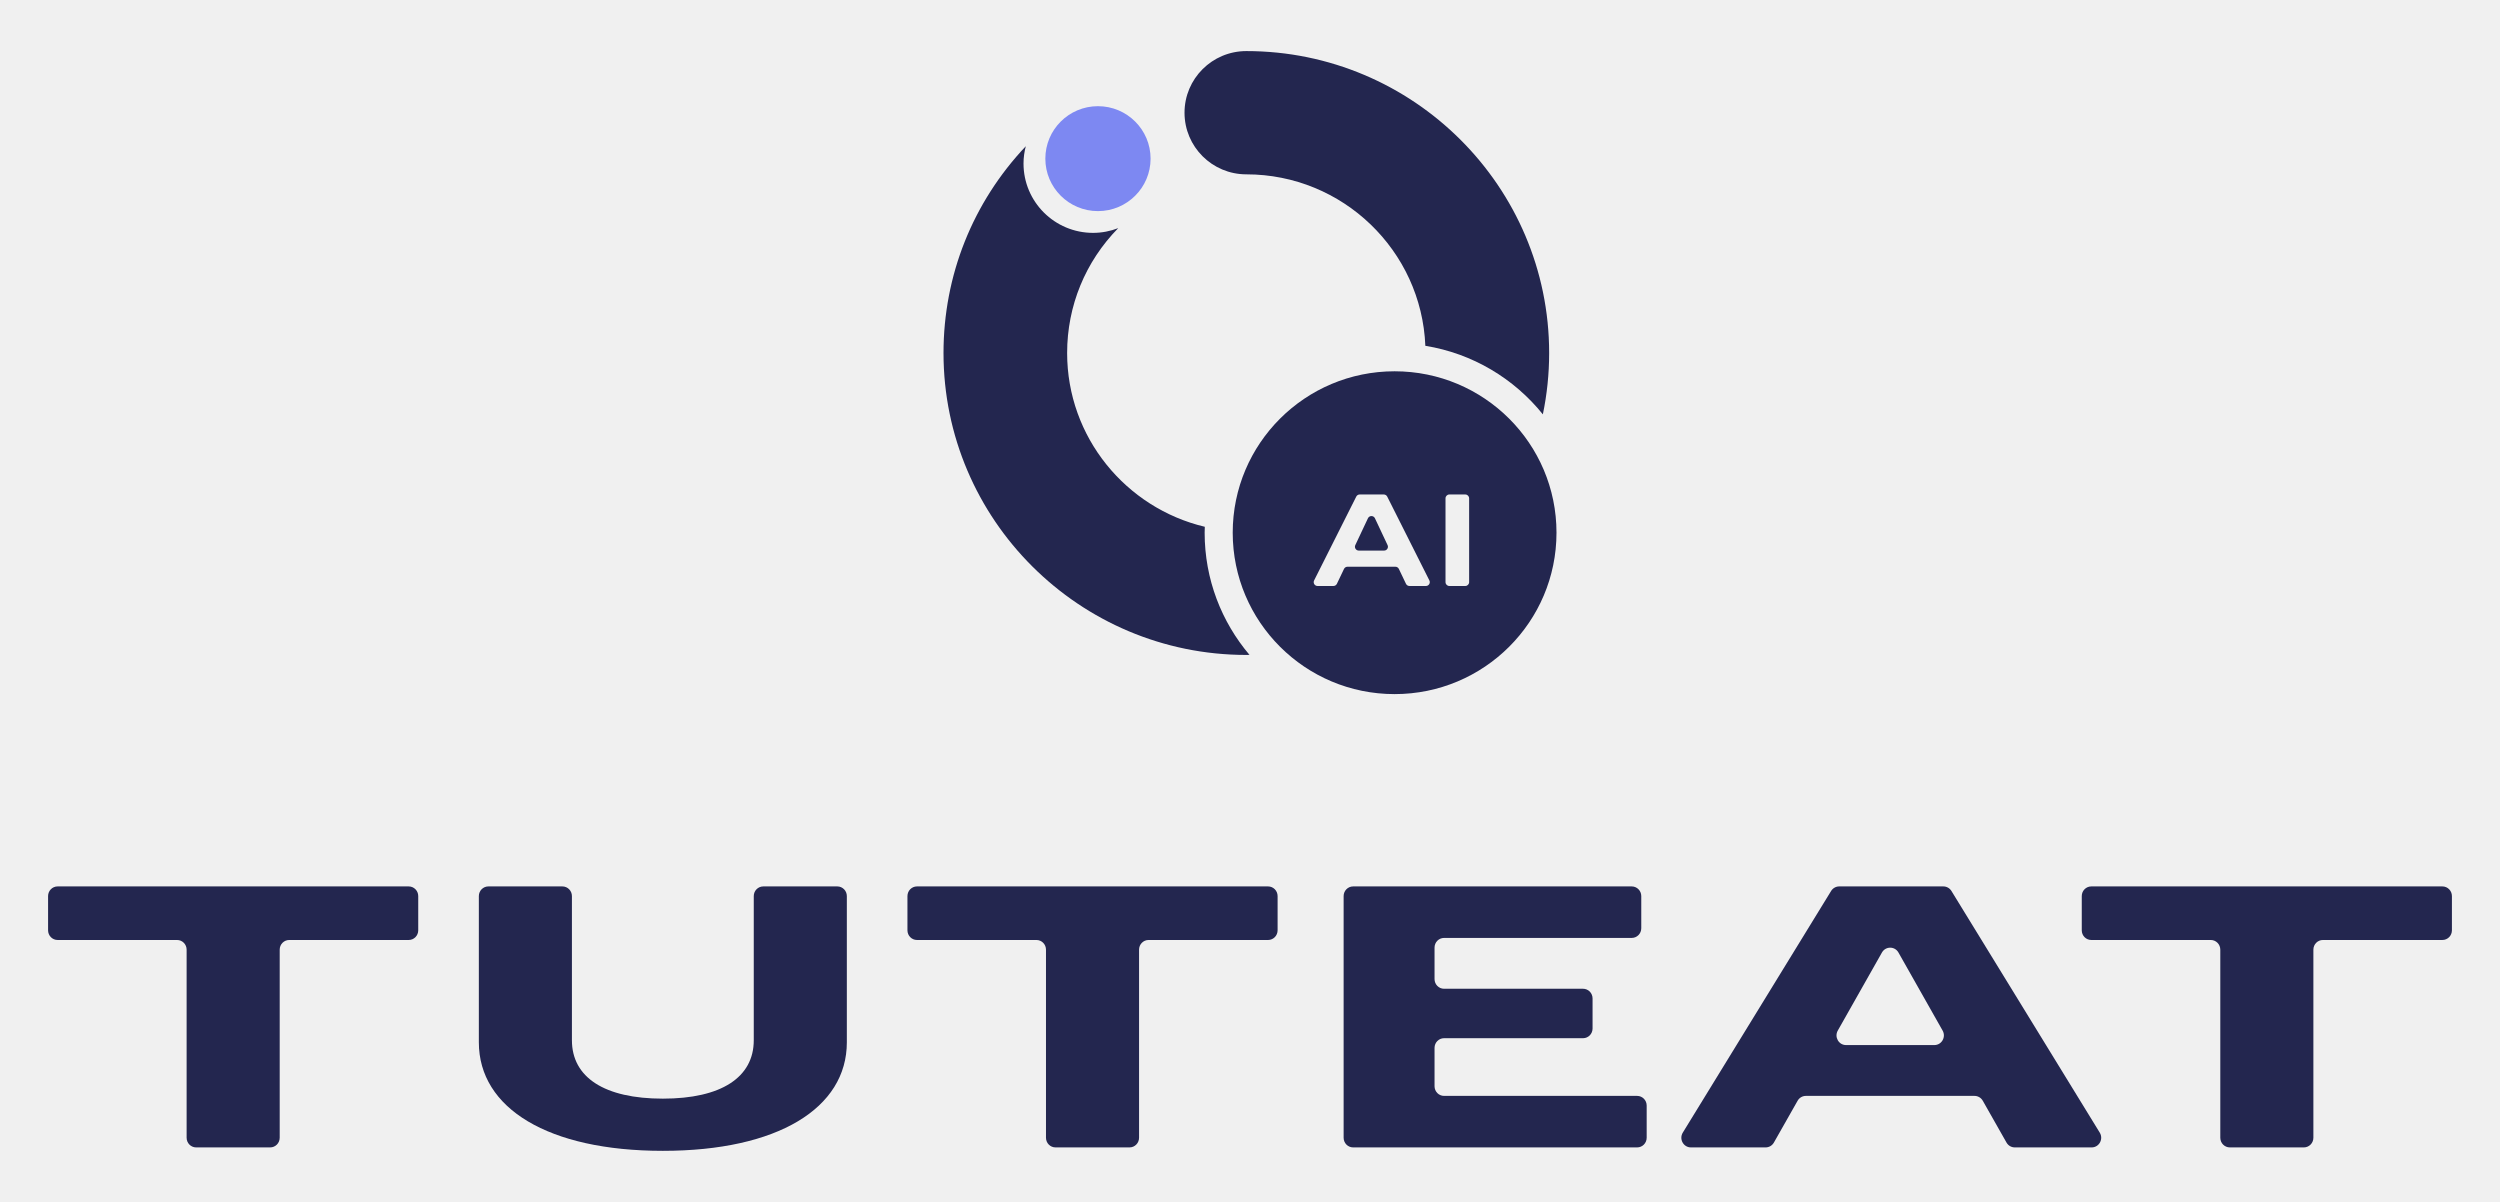
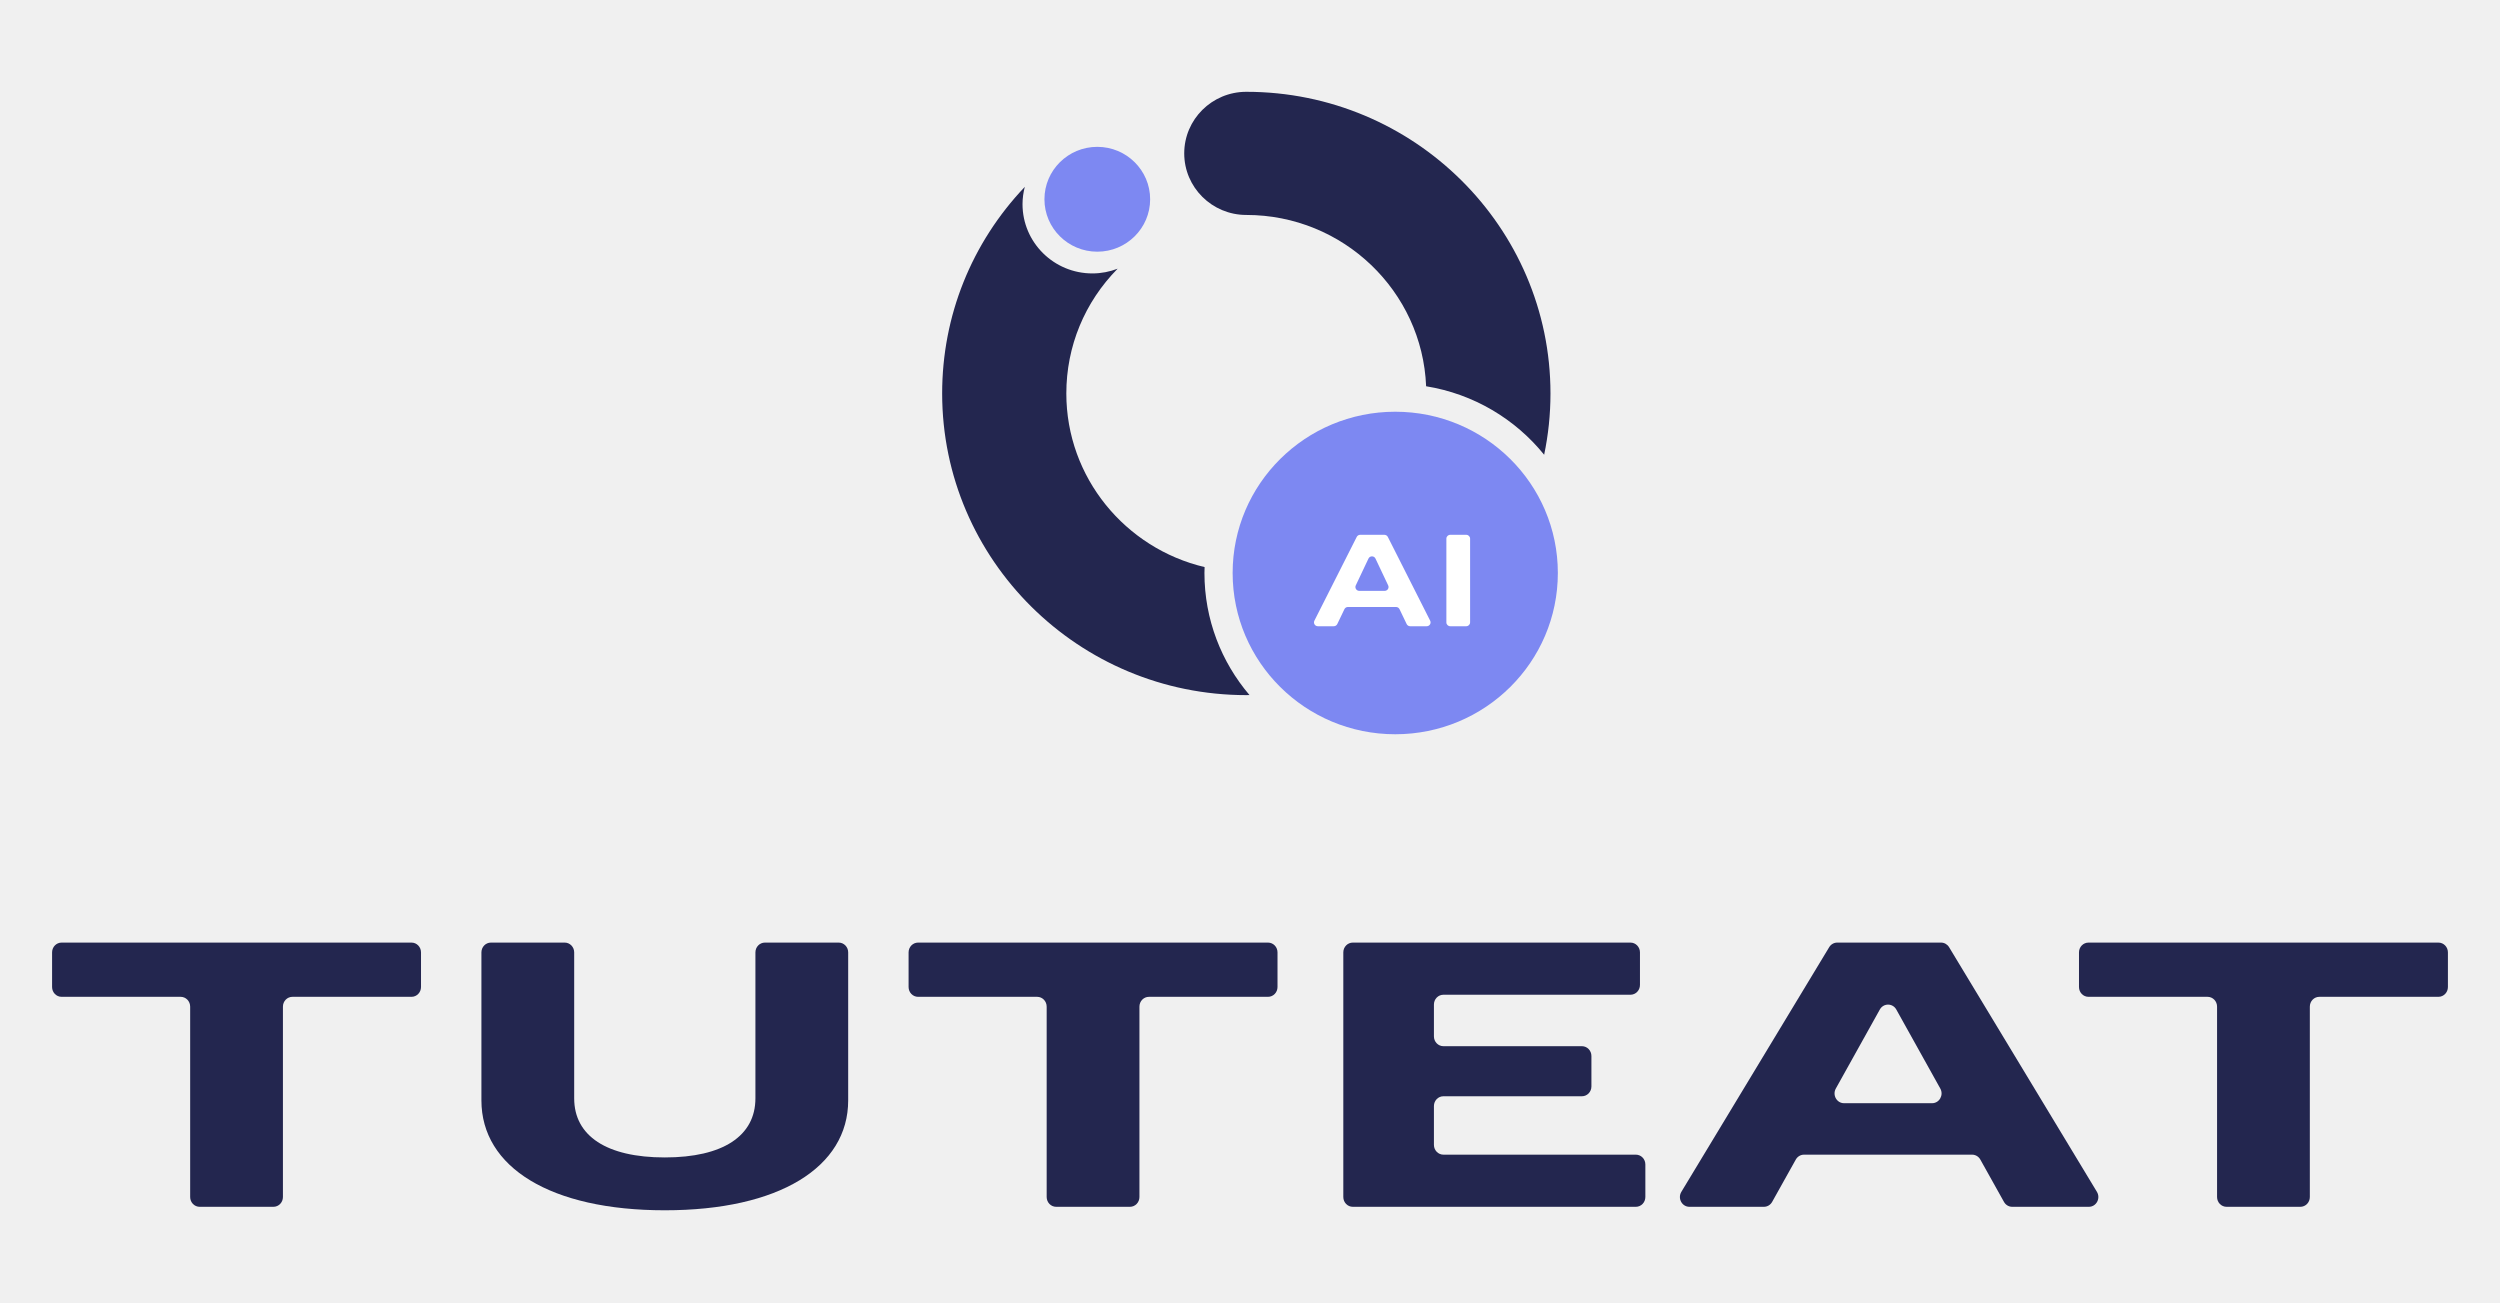
- <svg xmlns="http://www.w3.org/2000/svg" width="416" height="200" viewBox="0 0 416 200" fill="none">
-   <path d="M182.701 35.129C187.537 35.129 191.457 31.22 191.457 26.399C191.457 21.577 187.537 17.669 182.701 17.669C177.865 17.669 173.945 21.577 173.945 26.399C173.945 31.22 177.865 35.129 182.701 35.129Z" fill="#7D88F2" />
-   <path d="M207.39 29.011C223.428 29.011 236.543 41.703 237.177 57.542C245.054 58.821 251.95 63.001 256.731 68.948C257.417 65.651 257.779 62.238 257.779 58.741C257.779 31.038 235.174 8.5 207.39 8.5C201.709 8.5 197.104 13.091 197.104 18.755C197.104 24.419 201.709 29.011 207.39 29.011Z" fill="#23264F" />
-   <path d="M200.453 88.641C200.453 88.311 200.468 87.984 200.478 87.656C187.359 84.539 177.571 72.762 177.571 58.741C177.571 50.911 180.592 43.546 186.075 37.959C184.775 38.463 183.366 38.75 181.886 38.75C175.495 38.75 170.313 33.584 170.313 27.211C170.313 26.215 170.453 25.254 170.691 24.332C161.858 33.685 157 45.837 157 58.741C157 86.444 179.605 108.982 207.39 108.982C207.566 108.982 207.74 108.971 207.915 108.969C203.263 103.481 200.453 96.389 200.453 88.641Z" fill="#23264F" />
-   <path d="M228.788 86.239C228.557 85.749 227.858 85.749 227.627 86.239L225.522 90.707C225.323 91.131 225.633 91.618 226.103 91.618H230.312C230.781 91.618 231.092 91.131 230.892 90.707L228.788 86.239Z" fill="#23264F" />
-   <path d="M232.062 61.782C217.184 61.782 205.124 73.807 205.124 88.641C205.124 103.474 217.184 115.5 232.062 115.5C246.939 115.5 259 103.475 259 88.641C259 73.807 246.939 61.782 232.062 61.782ZM237.275 97.509H234.532C234.285 97.509 234.06 97.367 233.953 97.144L232.771 94.667C232.664 94.445 232.439 94.303 232.192 94.303H224.222C223.975 94.303 223.749 94.445 223.643 94.667L222.46 97.144C222.354 97.367 222.129 97.509 221.881 97.509H219.241C218.764 97.509 218.454 97.008 218.668 96.583L225.681 82.634C225.79 82.417 226.012 82.281 226.254 82.281H230.261C230.503 82.281 230.725 82.417 230.834 82.634L237.848 96.583C238.061 97.008 237.751 97.509 237.275 97.509ZM244.463 96.87C244.463 97.223 244.176 97.509 243.822 97.509H241.174C240.82 97.509 240.533 97.223 240.533 96.87V82.92C240.533 82.567 240.82 82.281 241.174 82.281H243.822C244.176 82.281 244.463 82.567 244.463 82.92V96.87Z" fill="#23264F" />
-   <path d="M68.01 156.414H48.127C47.252 156.414 46.542 157.135 46.542 158.023V189.319C46.542 190.208 45.832 190.929 44.957 190.929H32.638C31.763 190.929 31.053 190.208 31.053 189.319V158.023C31.053 157.135 30.343 156.414 29.468 156.414H9.585C8.71 156.414 8 155.693 8 154.805V149.109C8 148.221 8.71 147.5 9.585 147.5H68.01C68.885 147.5 69.595 148.221 69.595 149.109V154.805C69.595 155.693 68.885 156.414 68.01 156.414Z" fill="#23264F" />
-   <path d="M79.68 173.443V149.109C79.68 148.221 80.389 147.5 81.265 147.5H93.583C94.459 147.5 95.168 148.221 95.168 149.109V173.1C95.168 179.271 100.572 182.815 110.297 182.815C120.022 182.815 125.426 179.271 125.426 173.1V149.109C125.426 148.221 126.135 147.5 127.011 147.5H139.329C140.205 147.5 140.914 148.221 140.914 149.109V173.443C140.914 184.414 129.388 191.5 110.297 191.5C91.206 191.5 79.68 184.414 79.68 173.443Z" fill="#23264F" />
-   <path d="M211.008 156.414H191.125C190.25 156.414 189.54 157.135 189.54 158.023V189.319C189.54 190.208 188.831 190.929 187.955 190.929H175.637C174.761 190.929 174.052 190.208 174.052 189.319V158.023C174.052 157.135 173.342 156.414 172.466 156.414H152.584C151.708 156.414 150.999 155.693 150.999 154.805V149.109C150.999 148.221 151.708 147.5 152.584 147.5H211.008C211.884 147.5 212.593 148.221 212.593 149.109V154.805C212.593 155.693 211.884 156.414 211.008 156.414Z" fill="#23264F" />
-   <path d="M274.007 183.967V189.319C274.007 190.208 273.297 190.929 272.422 190.929H225.164C224.288 190.929 223.579 190.208 223.579 189.319V149.109C223.579 148.221 224.288 147.5 225.164 147.5H271.522C272.397 147.5 273.107 148.221 273.107 149.109V154.462C273.107 155.351 272.397 156.071 271.522 156.071H240.292C239.417 156.071 238.707 156.792 238.707 157.681V162.919C238.707 163.808 239.417 164.529 240.292 164.529H263.417C264.293 164.529 265.002 165.249 265.002 166.138V171.148C265.002 172.036 264.293 172.757 263.417 172.757H240.292C239.417 172.757 238.707 173.478 238.707 174.366V180.748C238.707 181.637 239.417 182.357 240.292 182.357H272.422C273.297 182.357 274.007 183.078 274.007 183.967Z" fill="#23264F" />
-   <path d="M328.56 182.357H300.496C299.929 182.357 299.405 182.665 299.122 183.163L295.174 190.123C294.891 190.621 294.368 190.929 293.801 190.929H281.364C280.119 190.929 279.36 189.54 280.018 188.468L304.698 148.258C304.987 147.787 305.496 147.5 306.043 147.5H323.374C323.921 147.5 324.43 147.787 324.719 148.258L349.398 188.468C350.056 189.54 349.297 190.929 348.053 190.929H335.256C334.689 190.929 334.165 190.621 333.882 190.123L329.934 183.163C329.651 182.665 329.127 182.357 328.56 182.357ZM323.25 171.489L315.903 158.501C315.294 157.424 313.763 157.424 313.154 158.501L305.807 171.489C305.2 172.562 305.962 173.9 307.181 173.9H321.876C323.094 173.9 323.857 172.562 323.25 171.489Z" fill="#23264F" />
-   <path d="M406.415 156.414H386.532C385.657 156.414 384.947 157.135 384.947 158.023V189.319C384.947 190.208 384.237 190.929 383.362 190.929H371.043C370.168 190.929 369.458 190.208 369.458 189.319V158.023C369.458 157.135 368.749 156.414 367.873 156.414H347.99C347.115 156.414 346.405 155.693 346.405 154.805V149.109C346.405 148.221 347.115 147.5 347.99 147.5H406.415C407.29 147.5 408 148.221 408 149.109V154.805C408 155.693 407.29 156.414 406.415 156.414Z" fill="#23264F" />
+ <svg xmlns="http://www.w3.org/2000/svg" width="384" height="200" viewBox="0 0 384 200" fill="none">
+   <path d="M168.544 38.659C173.028 38.659 176.662 35.054 176.662 30.608C176.662 26.161 173.028 22.556 168.544 22.556C164.061 22.556 160.426 26.161 160.426 30.608C160.426 35.054 164.061 38.659 168.544 38.659Z" fill="#7D88F2" />
+   <ellipse cx="215" cy="90.5" rx="17" ry="14.5" fill="white" />
+   <path d="M191.434 33.017C206.305 33.017 218.464 44.722 219.052 59.33C226.355 60.51 232.749 64.365 237.182 69.85C237.817 66.809 238.153 63.661 238.153 60.436C238.153 34.886 217.195 14.101 191.434 14.101C186.168 14.101 181.898 18.335 181.898 23.559C181.898 28.782 186.168 33.017 191.434 33.017Z" fill="#23264F" />
+   <path d="M185.003 88.011C185.003 87.707 185.017 87.405 185.026 87.103C172.863 84.228 163.788 73.366 163.788 60.435C163.788 53.214 166.589 46.422 171.672 41.269C170.467 41.734 169.16 41.999 167.789 41.999C161.863 41.999 157.059 37.234 157.059 31.357C157.059 30.438 157.189 29.552 157.409 28.702C149.219 37.327 144.715 48.535 144.715 60.435C144.715 85.985 165.674 106.771 191.435 106.771C191.598 106.771 191.759 106.76 191.922 106.759C187.608 101.697 185.003 95.157 185.003 88.011Z" fill="#23264F" />
+   <path d="M211.273 85.796C211.059 85.344 210.411 85.344 210.197 85.796L208.246 89.917C208.061 90.308 208.349 90.757 208.784 90.757H212.686C213.122 90.757 213.41 90.308 213.224 89.917L211.273 85.796Z" fill="#7D88F2" />
+   <path d="M214.309 63.241C200.515 63.241 189.333 74.331 189.333 88.011C189.333 101.692 200.515 112.782 214.309 112.782C228.103 112.782 239.285 101.692 239.285 88.011C239.285 74.331 228.103 63.241 214.309 63.241ZM219.142 96.19H216.599C216.37 96.19 216.161 96.059 216.063 95.854L214.966 93.569C214.868 93.364 214.659 93.233 214.429 93.233H207.04C206.811 93.233 206.602 93.364 206.503 93.569L205.407 95.854C205.308 96.059 205.099 96.19 204.87 96.19H202.422C201.98 96.19 201.693 95.728 201.891 95.336L208.393 82.471C208.494 82.272 208.7 82.146 208.925 82.146H212.639C212.864 82.146 213.07 82.272 213.171 82.471L219.673 95.336C219.872 95.728 219.584 96.19 219.142 96.19ZM225.807 95.6C225.807 95.926 225.541 96.19 225.212 96.19H222.757C222.429 96.19 222.163 95.926 222.163 95.6V82.735C222.163 82.41 222.429 82.146 222.757 82.146H225.212C225.541 82.146 225.807 82.41 225.807 82.735V95.6Z" fill="#7D88F2" />
+   <path d="M63.209 153.112H44.917C44.111 153.112 43.458 153.786 43.458 154.616V183.862C43.458 184.692 42.806 185.366 42 185.366H30.667C29.862 185.366 29.209 184.692 29.209 183.862V154.616C29.209 153.786 28.556 153.112 27.75 153.112H9.458C8.653 153.112 8 152.439 8 151.608V146.286C8 145.456 8.653 144.782 9.458 144.782H63.209C64.014 144.782 64.667 145.456 64.667 146.286V151.608C64.667 152.439 64.014 153.112 63.209 153.112Z" fill="#23264F" />
+   <path d="M73.945 169.025V146.286C73.945 145.456 74.598 144.782 75.404 144.782H86.737C87.542 144.782 88.195 145.456 88.195 146.286V168.705C88.195 174.472 93.166 177.783 102.113 177.783C111.061 177.783 116.032 174.472 116.032 168.705V146.286C116.032 145.456 116.684 144.782 117.49 144.782H128.823C129.628 144.782 130.281 145.456 130.281 146.286V169.025C130.281 179.278 119.677 185.9 102.113 185.9C84.55 185.9 73.945 179.278 73.945 169.025Z" fill="#23264F" />
+   <path d="M194.768 153.112H176.476C175.67 153.112 175.018 153.786 175.018 154.616V183.862C175.018 184.692 174.365 185.366 173.559 185.366H162.226C161.421 185.366 160.768 184.692 160.768 183.862V154.616C160.768 153.786 160.115 153.112 159.31 153.112H141.017C140.212 153.112 139.559 152.439 139.559 151.608V146.286C139.559 145.456 140.212 144.782 141.017 144.782H194.768C195.573 144.782 196.226 145.456 196.226 146.286V151.608C196.226 152.439 195.573 153.112 194.768 153.112Z" fill="#23264F" />
+   <path d="M252.727 178.86V183.862C252.727 184.692 252.074 185.366 251.268 185.366H207.791C206.985 185.366 206.333 184.692 206.333 183.862V146.286C206.333 145.456 206.985 144.782 207.791 144.782H250.44C251.245 144.782 251.898 145.456 251.898 146.286V151.288C251.898 152.119 251.245 152.792 250.44 152.792H221.709C220.904 152.792 220.251 153.465 220.251 154.296V159.191C220.251 160.022 220.904 160.695 221.709 160.695H242.984C243.789 160.695 244.442 161.369 244.442 162.199V166.881C244.442 167.711 243.789 168.385 242.984 168.385H221.709C220.904 168.385 220.251 169.058 220.251 169.888V175.852C220.251 176.683 220.904 177.356 221.709 177.356H251.268C252.074 177.356 252.727 178.029 252.727 178.86Z" fill="#23264F" />
+   <path d="M302.915 177.356H277.096C276.575 177.356 276.093 177.643 275.833 178.109L272.2 184.612C271.94 185.078 271.458 185.366 270.936 185.366H259.494C258.35 185.366 257.651 184.068 258.257 183.066L280.962 145.491C281.228 145.05 281.696 144.782 282.199 144.782H298.144C298.647 144.782 299.115 145.05 299.381 145.491L322.086 183.066C322.692 184.068 321.993 185.366 320.849 185.366H309.075C308.553 185.366 308.072 185.078 307.811 184.612L304.179 178.109C303.919 177.643 303.437 177.356 302.915 177.356ZM298.03 167.2L291.271 155.063C290.71 154.056 289.302 154.056 288.741 155.063L281.982 167.2C281.424 168.202 282.125 169.453 283.247 169.453H296.765C297.887 169.453 298.588 168.202 298.03 167.2Z" fill="#23264F" />
+   <path d="M374.541 153.112H356.249C355.444 153.112 354.791 153.786 354.791 154.616V183.862C354.791 184.692 354.138 185.366 353.333 185.366H342C341.194 185.366 340.541 184.692 340.541 183.862V154.616C340.541 153.786 339.888 153.112 339.083 153.112H320.791C319.985 153.112 319.333 152.439 319.333 151.608V146.286C319.333 145.456 319.985 144.782 320.791 144.782H374.541C375.347 144.782 376 145.456 376 146.286V151.608C376 152.439 375.347 153.112 374.541 153.112Z" fill="#23264F" />
</svg>
